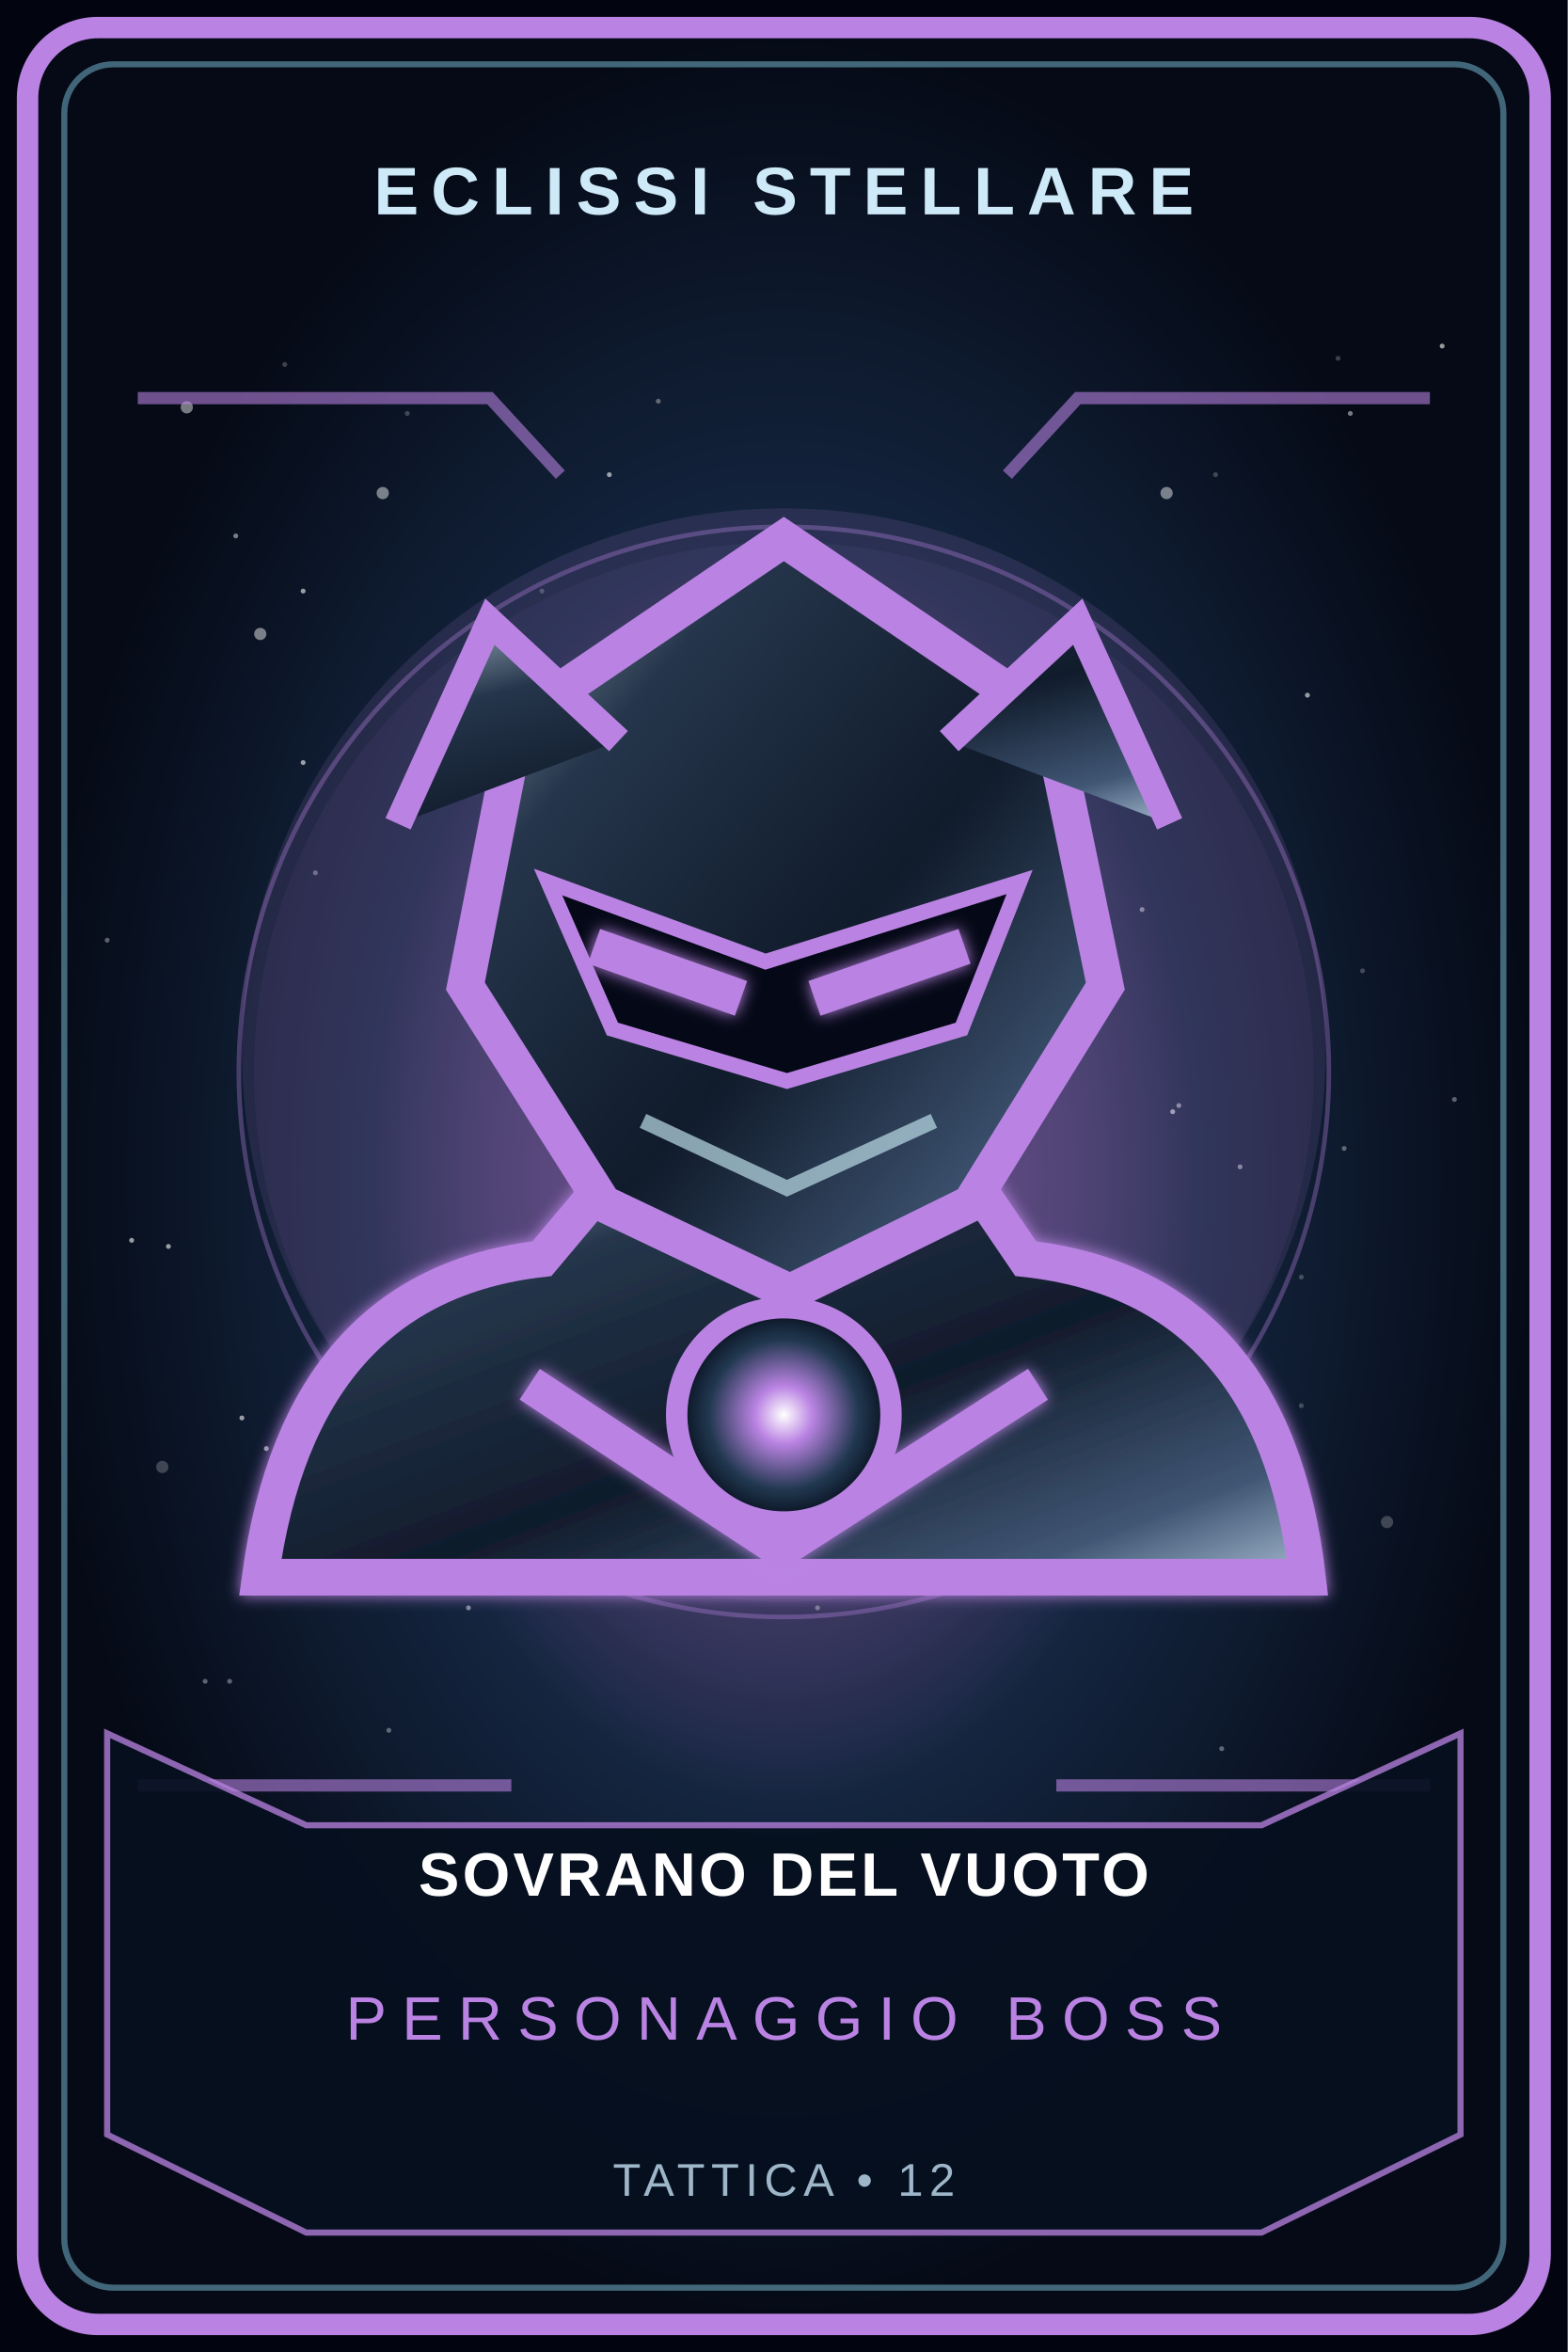
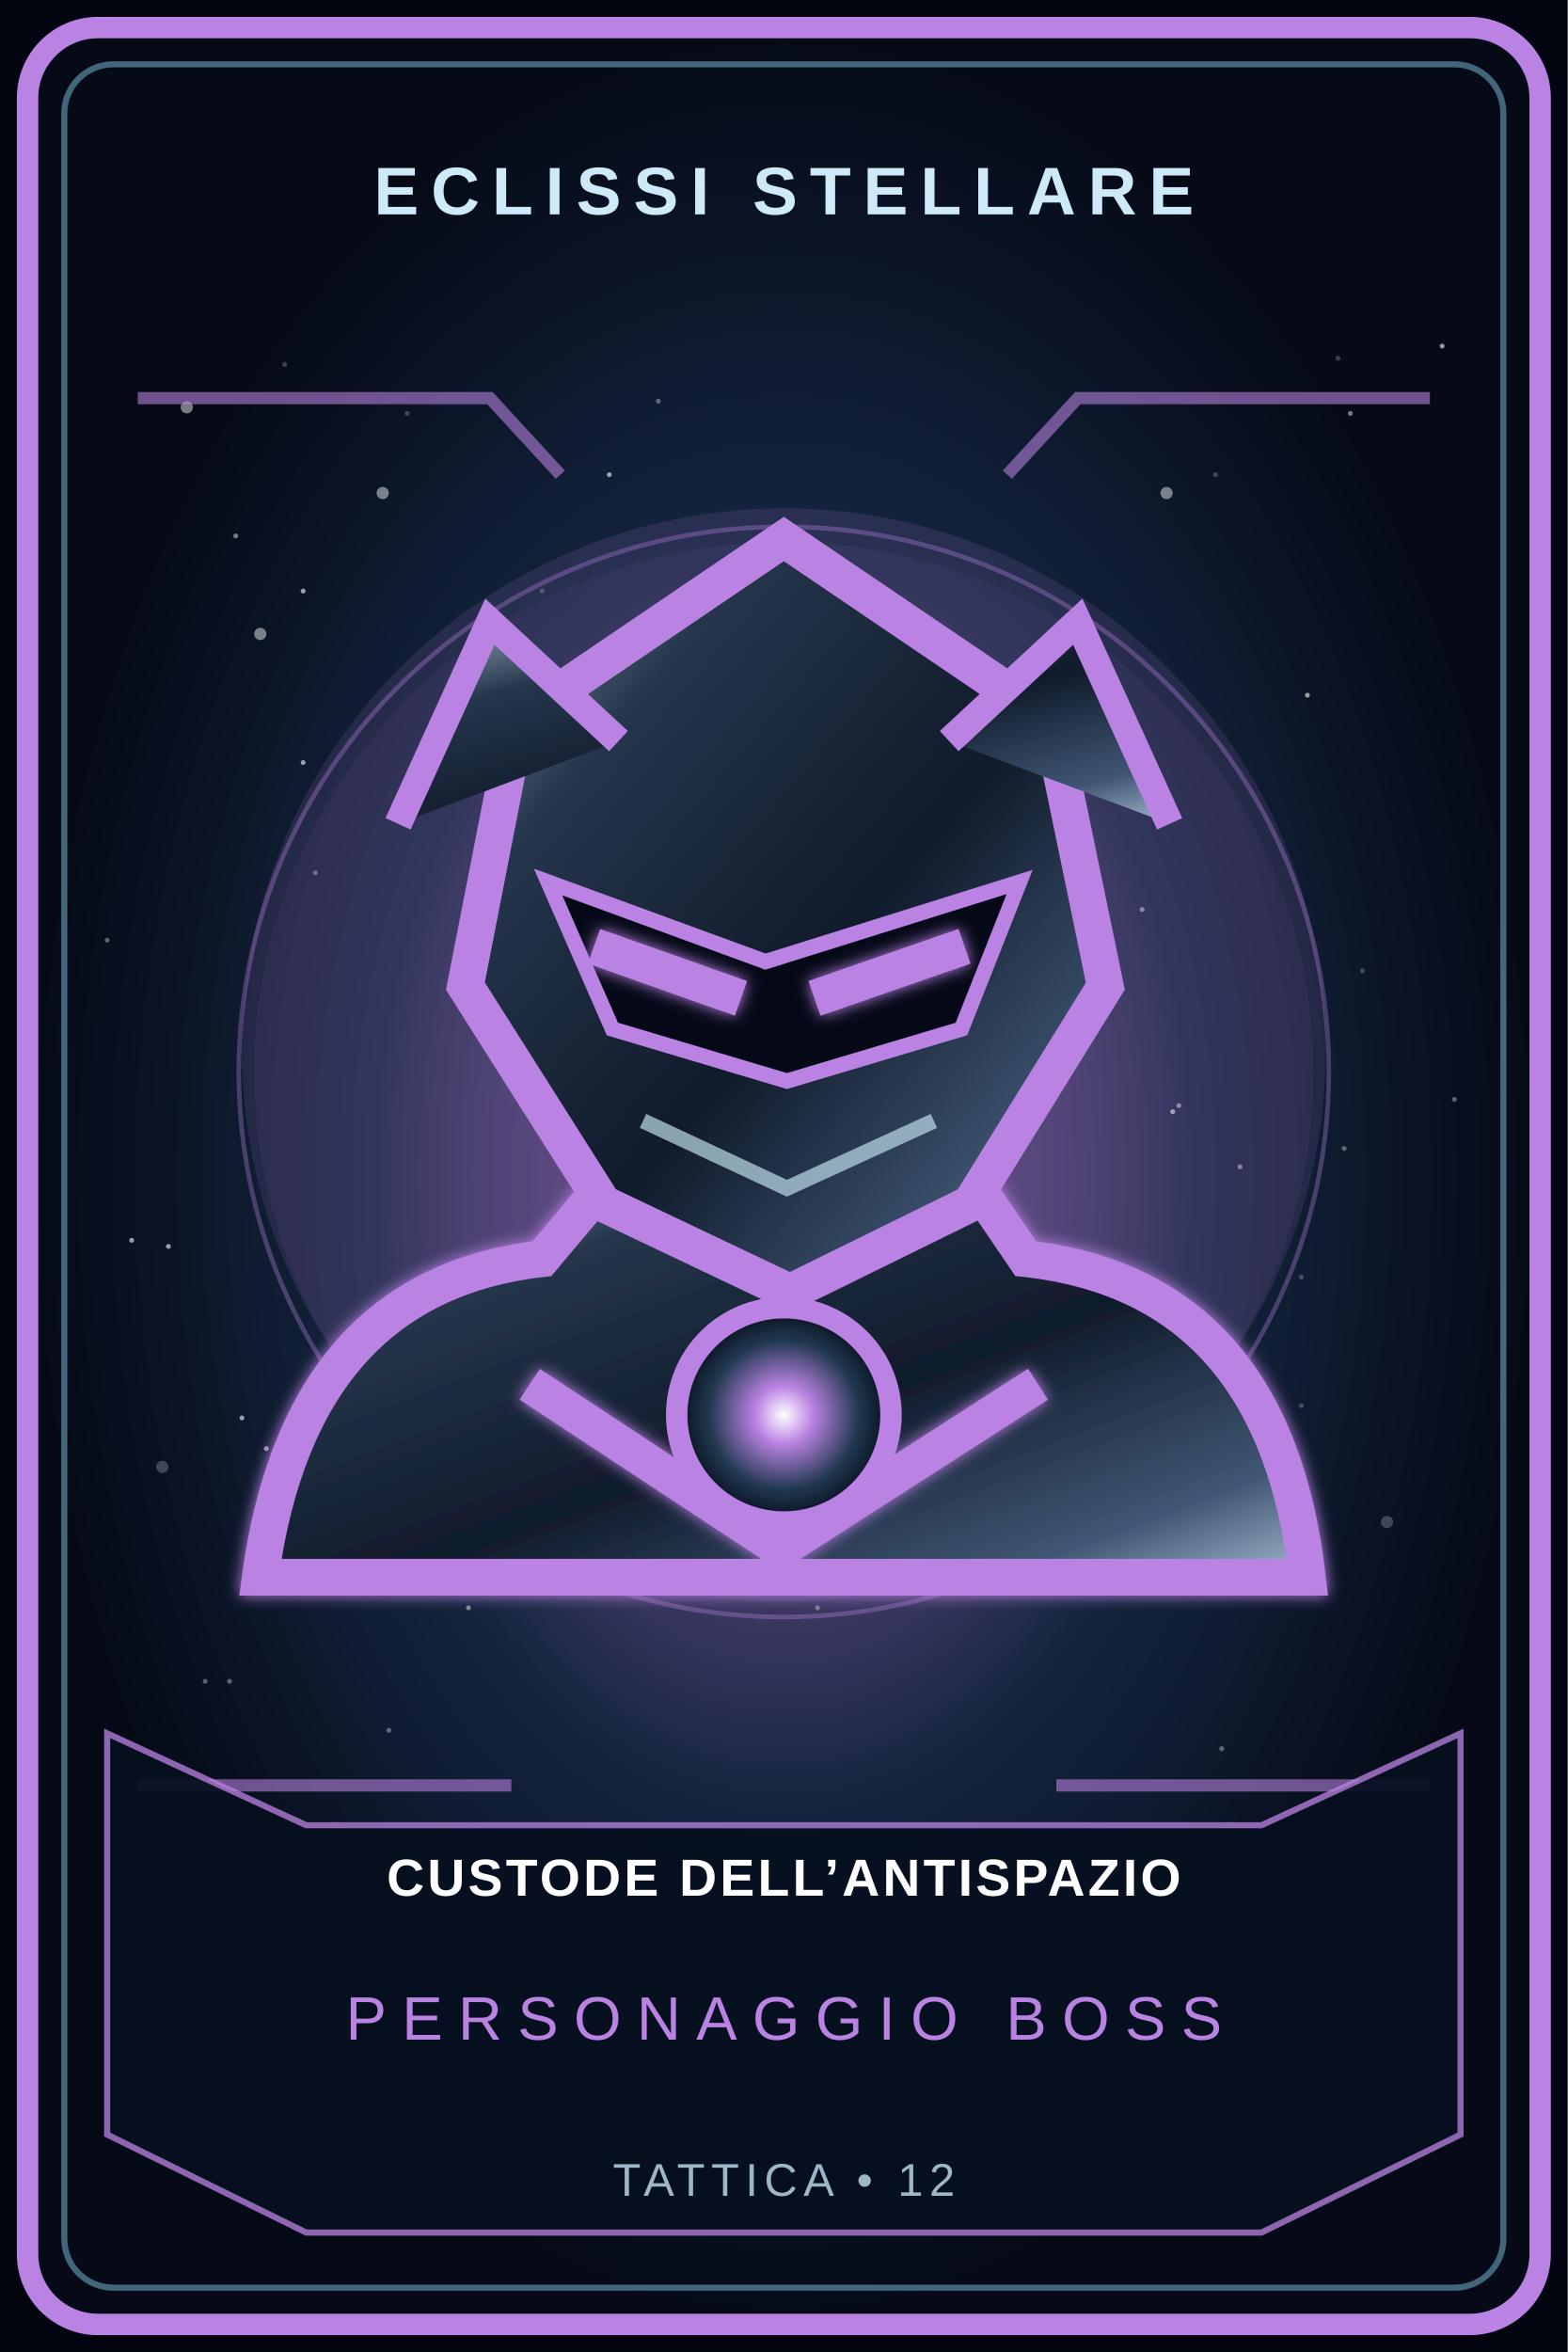
<svg xmlns="http://www.w3.org/2000/svg" width="512" height="768" viewBox="0 0 512 768" role="img" aria-label="Custode dell’Antispazio">
  <defs>
    <radialGradient id="bg">
      <stop offset="0" stop-color="#ba83e3" stop-opacity=".42" />
      <stop offset=".55" stop-color="#14253f" />
      <stop offset="1" stop-color="#050a16" />
    </radialGradient>
    <linearGradient id="metal" x1="0" x2="1" y1="0" y2="1">
      <stop stop-color="#a3b4c4" />
      <stop offset=".24" stop-color="#25354b" />
      <stop offset=".56" stop-color="#101b2b" />
      <stop offset=".85" stop-color="#405674" />
      <stop offset="1" stop-color="#a4b9ce" />
    </linearGradient>
    <radialGradient id="core">
      <stop stop-color="#ffffff" />
      <stop offset=".27" stop-color="#ba83e3" />
      <stop offset=".7" stop-color="#213850" />
      <stop offset="1" stop-color="#060c1a" />
    </radialGradient>
    <filter id="glow" x="-80%" y="-80%" width="260%" height="260%">
      <feGaussianBlur stdDeviation="2.5" result="g" />
      <feMerge>
        <feMergeNode in="g" />
        <feMergeNode in="SourceGraphic" />
      </feMerge>
    </filter>
  </defs>
  <rect width="512" height="768" fill="#02050f" />
  <rect x="9" y="9" width="494" height="750" rx="23" fill="url(#bg)" stroke="#ba83e3" stroke-width="7" />
  <rect x="21" y="21" width="470" height="726" rx="16" fill="none" stroke="#8cd7f2" stroke-opacity=".45" stroke-width="2" />
  <circle cx="85" cy="513" r="2" fill="#fff" opacity="0.22" />
  <circle cx="475" cy="359" r="0.8" fill="#fff" opacity="0.34" />
  <circle cx="405" cy="381" r="0.8" fill="#fff" opacity="0.46" />
  <circle cx="43" cy="405" r="0.8" fill="#fff" opacity="0.58" />
  <circle cx="445" cy="317" r="0.8" fill="#fff" opacity="0.22" />
  <circle cx="127" cy="565" r="0.8" fill="#fff" opacity="0.34" />
  <circle cx="381" cy="161" r="2" fill="#fff" opacity="0.46" />
  <circle cx="203" cy="391" r="0.8" fill="#fff" opacity="0.58" />
  <circle cx="93" cy="119" r="0.8" fill="#fff" opacity="0.22" />
  <circle cx="103" cy="285" r="0.8" fill="#fff" opacity="0.34" />
  <circle cx="385" cy="361" r="0.8" fill="#fff" opacity="0.46" />
  <circle cx="311" cy="249" r="0.8" fill="#fff" opacity="0.58" />
  <circle cx="53" cy="479" r="2" fill="#fff" opacity="0.22" />
  <circle cx="35" cy="307" r="0.8" fill="#fff" opacity="0.34" />
  <circle cx="373" cy="297" r="0.8" fill="#fff" opacity="0.46" />
  <circle cx="87" cy="473" r="0.8" fill="#fff" opacity="0.58" />
  <circle cx="105" cy="481" r="0.8" fill="#fff" opacity="0.22" />
  <circle cx="67" cy="549" r="0.8" fill="#fff" opacity="0.34" />
  <circle cx="61" cy="133" r="2" fill="#fff" opacity="0.46" />
  <circle cx="99" cy="193" r="0.8" fill="#fff" opacity="0.58" />
  <circle cx="397" cy="155" r="0.8" fill="#fff" opacity="0.22" />
  <circle cx="179" cy="287" r="0.8" fill="#fff" opacity="0.34" />
  <circle cx="293" cy="227" r="0.8" fill="#fff" opacity="0.46" />
  <circle cx="471" cy="113" r="0.8" fill="#fff" opacity="0.58" />
  <circle cx="453" cy="497" r="2" fill="#fff" opacity="0.22" />
  <circle cx="267" cy="525" r="0.8" fill="#fff" opacity="0.34" />
  <circle cx="153" cy="525" r="0.8" fill="#fff" opacity="0.46" />
  <circle cx="287" cy="445" r="0.8" fill="#fff" opacity="0.58" />
  <circle cx="177" cy="193" r="0.8" fill="#fff" opacity="0.22" />
  <circle cx="171" cy="349" r="0.8" fill="#fff" opacity="0.34" />
  <circle cx="85" cy="207" r="2" fill="#fff" opacity="0.46" />
  <circle cx="427" cy="227" r="0.8" fill="#fff" opacity="0.58" />
  <circle cx="425" cy="417" r="0.8" fill="#fff" opacity="0.22" />
  <circle cx="195" cy="459" r="0.8" fill="#fff" opacity="0.34" />
  <circle cx="441" cy="135" r="0.8" fill="#fff" opacity="0.46" />
  <circle cx="55" cy="407" r="0.8" fill="#fff" opacity="0.58" />
  <circle cx="181" cy="435" r="2" fill="#fff" opacity="0.22" />
  <circle cx="75" cy="549" r="0.8" fill="#fff" opacity="0.34" />
  <circle cx="245" cy="281" r="0.8" fill="#fff" opacity="0.46" />
  <circle cx="99" cy="249" r="0.8" fill="#fff" opacity="0.58" />
  <circle cx="133" cy="135" r="0.8" fill="#fff" opacity="0.22" />
  <circle cx="399" cy="571" r="0.8" fill="#fff" opacity="0.34" />
  <circle cx="125" cy="161" r="2" fill="#fff" opacity="0.46" />
  <circle cx="383" cy="363" r="0.8" fill="#fff" opacity="0.58" />
  <circle cx="425" cy="459" r="0.8" fill="#fff" opacity="0.22" />
  <circle cx="439" cy="375" r="0.8" fill="#fff" opacity="0.34" />
  <circle cx="273" cy="279" r="0.8" fill="#fff" opacity="0.46" />
  <circle cx="199" cy="155" r="0.8" fill="#fff" opacity="0.58" />
  <circle cx="405" cy="471" r="2" fill="#fff" opacity="0.22" />
  <circle cx="215" cy="225" r="0.8" fill="#fff" opacity="0.34" />
  <circle cx="77" cy="175" r="0.8" fill="#fff" opacity="0.46" />
  <circle cx="79" cy="463" r="0.8" fill="#fff" opacity="0.58" />
  <circle cx="437" cy="117" r="0.8" fill="#fff" opacity="0.22" />
  <circle cx="215" cy="131" r="0.8" fill="#fff" opacity="0.34" />
  <circle cx="256" cy="350" r="173" fill="#ba83e3" opacity=".055" />
  <circle cx="256" cy="350" r="178" stroke="#ba83e3" stroke-width="1.5" opacity=".34" fill="none" />
  <path d="M45 130L160 130L183 155M467 130L352 130L329 155M45 583L167 583M467 583L345 583" fill="none" stroke="#ba83e3" stroke-width="4" opacity=".58" />
  <g>
    <circle cx="256" cy="343" r="177" fill="#ba83e3" opacity=".13" />
    <path d="M85 515Q98 420 177 411L198 386L318 386L335 411Q416 420 427 515Z" fill="url(#metal)" stroke="#ba83e3" stroke-width="12" filter="url(#glow)" />
    <path d="M169 235L256 176L343 235L361 322L317 393L258 422L197 393L152 322Z" fill="url(#metal)" stroke="#ba83e3" stroke-width="12" />
    <path d="M130 269L160 203L202 242M382 269L352 203L310 242" fill="url(#metal)" stroke="#ba83e3" stroke-width="9" />
    <path d="M179 288L250 314L333 288L314 336L257 353L200 336Z" fill="#050917" stroke="#ba83e3" stroke-width="5" />
    <path d="M194 309L242 326M315 309L266 326" stroke="#ba83e3" stroke-width="12" filter="url(#glow)" />
    <path d="M210 366L257 388L305 366" fill="none" stroke="#bddde9" stroke-opacity=".7" stroke-width="5" />
    <path d="M173 452L255 506L339 452" fill="none" stroke="#ba83e3" stroke-width="12" filter="url(#glow)" />
    <circle cx="256" cy="462" r="35" fill="url(#core)" stroke="#ba83e3" stroke-width="7" />
  </g>
  <path d="M35 566L100 596H412L477 566L477 697L412 729H100L35 697Z" fill="#06101fec" stroke="#ba83e3" stroke-opacity=".75" stroke-width="2" />
  <text x="256" y="70" text-anchor="middle" font-family="Arial,sans-serif" font-weight="bold" font-size="22" fill="#cee9f8" letter-spacing="4">ECLISSI STELLARE</text>
-   <text x="256" y="619" text-anchor="middle" font-family="Arial,sans-serif" font-weight="bold" font-size="20" fill="#ffffff" letter-spacing="1">SOVRANO DEL VUOTO</text>
+   <text x="256" y="619" text-anchor="middle" font-family="Arial,sans-serif" font-weight="bold" font-size="17" fill="#ffffff" letter-spacing="1">CUSTODE DELL’ANTISPAZIO</text>
  <text x="256" y="666" text-anchor="middle" font-family="Arial,sans-serif" font-size="20" fill="#ba83e3" letter-spacing="5">PERSONAGGIO BOSS</text>
  <text x="256" y="717" text-anchor="middle" font-family="Arial,sans-serif" font-size="15" fill="#9db7c9" letter-spacing="2">TATTICA  •  12</text>
</svg>
